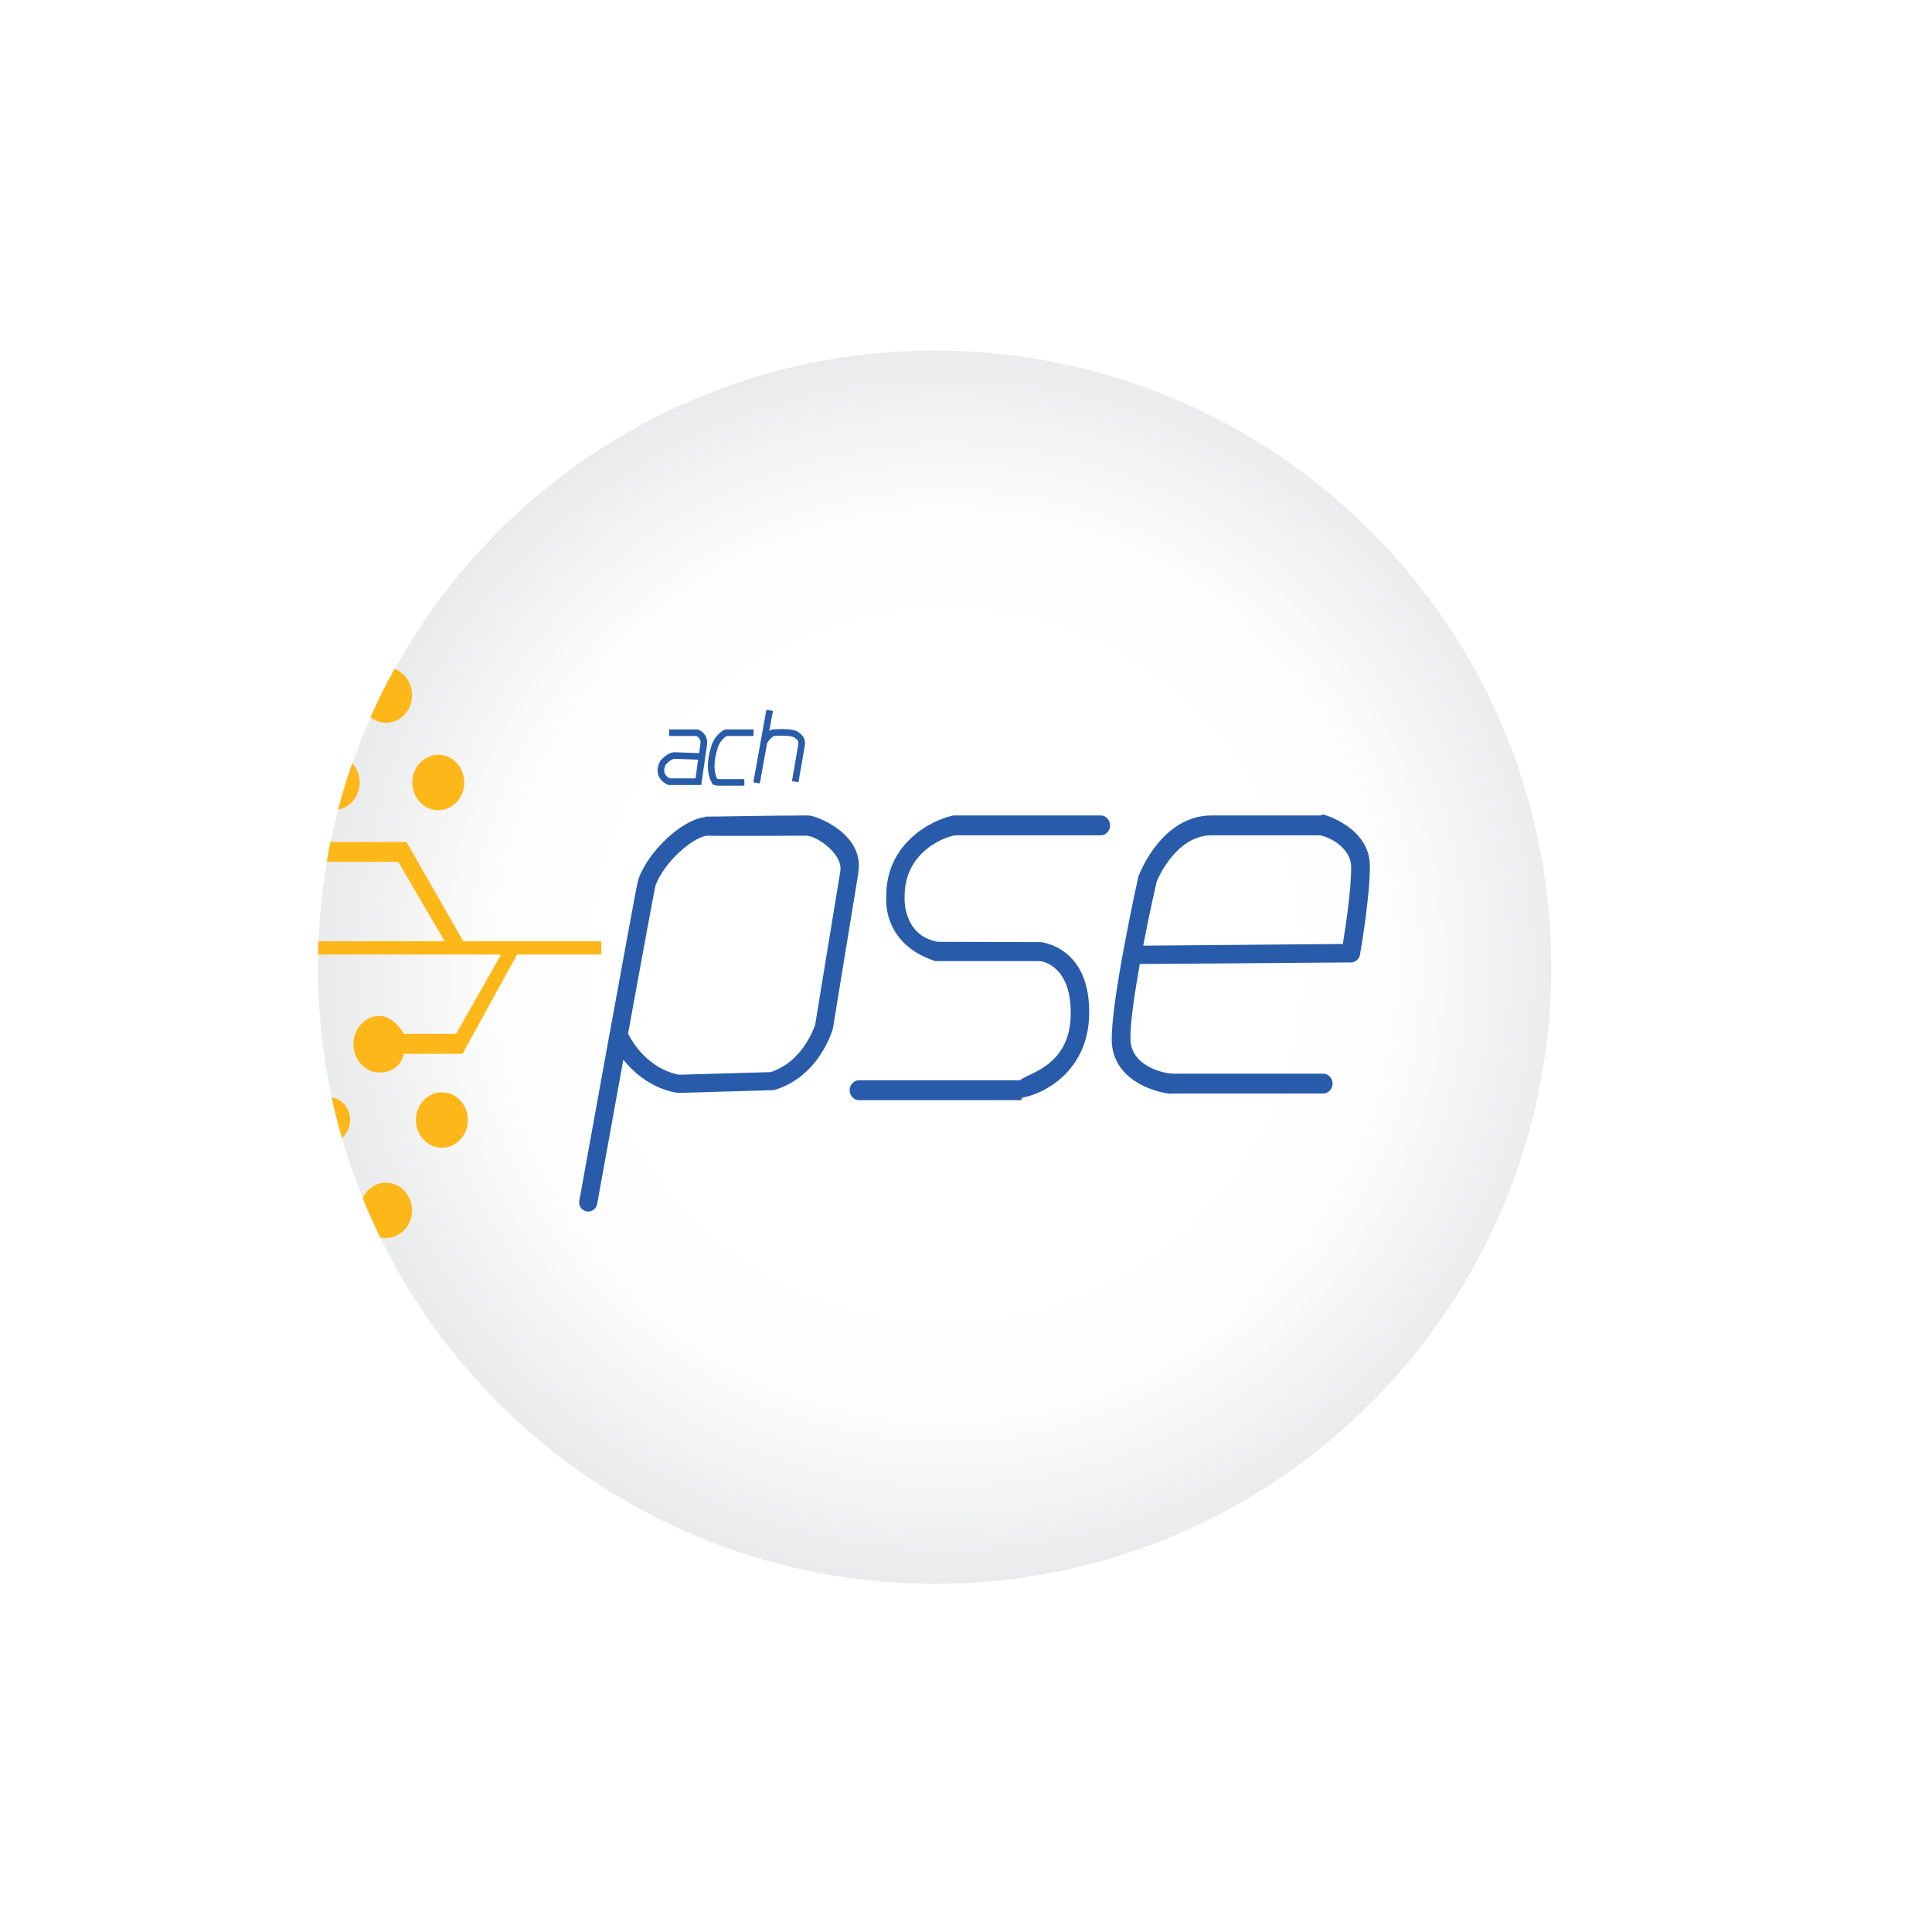
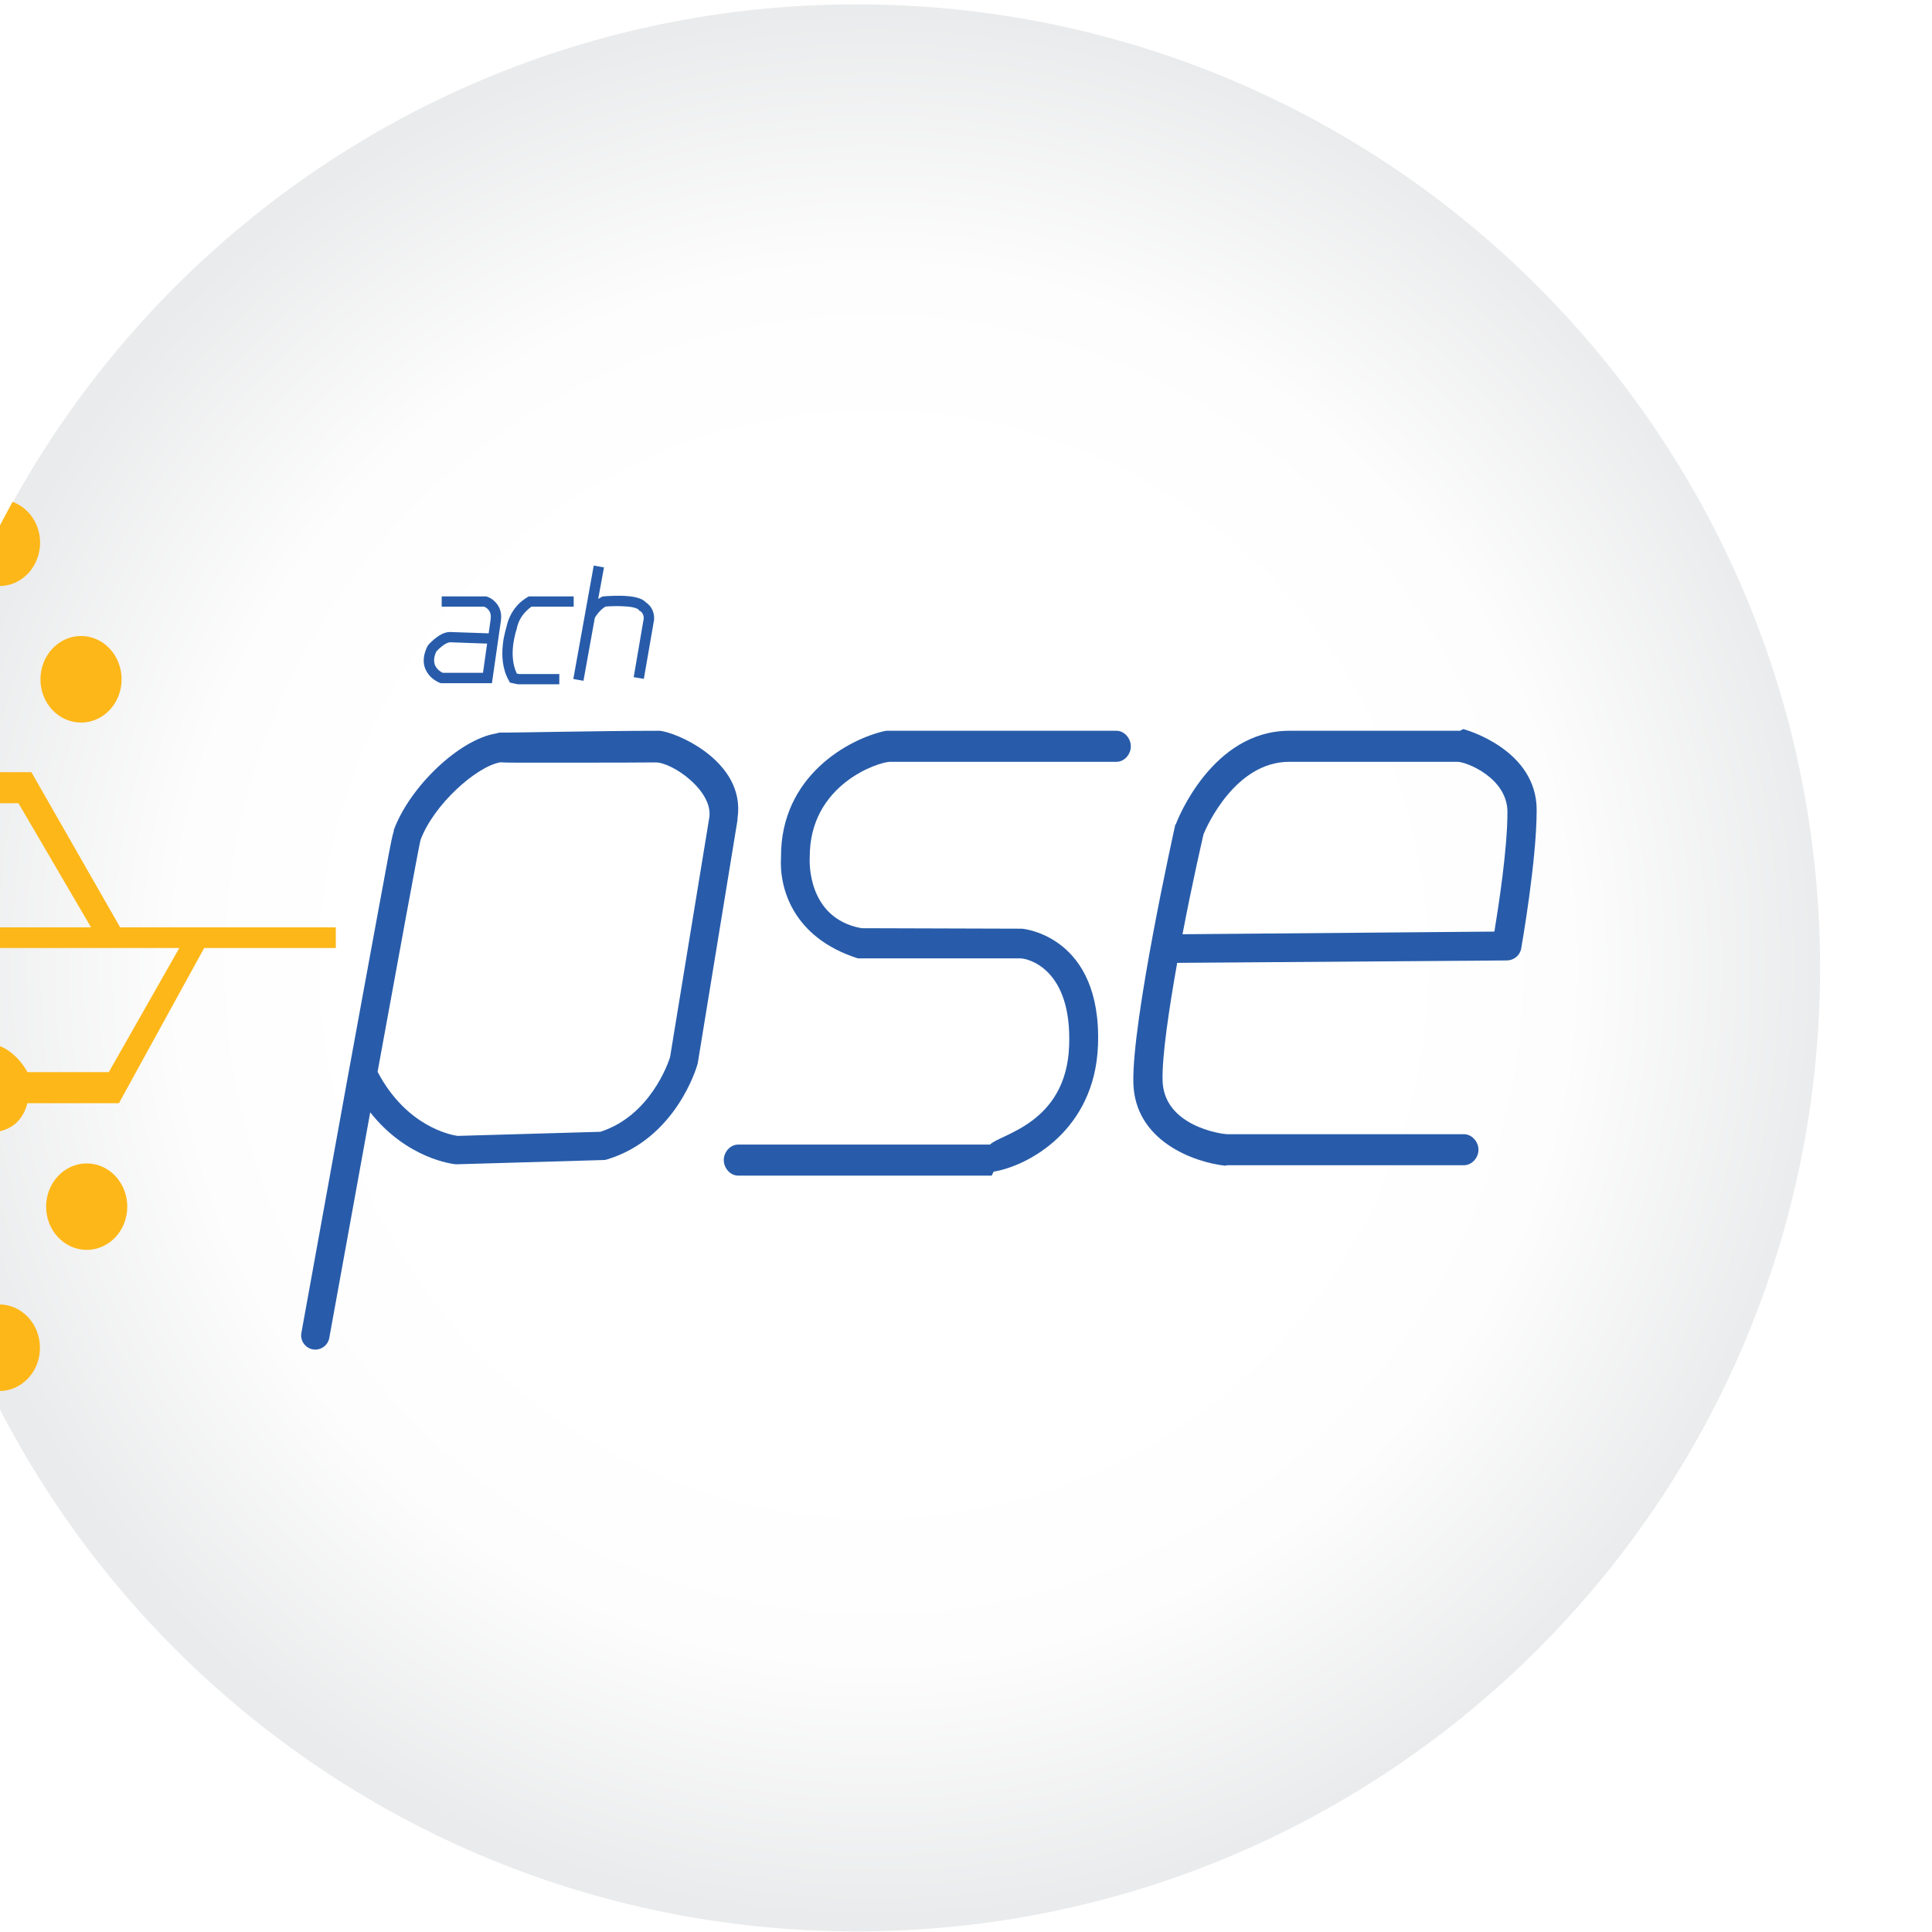
- <svg xmlns="http://www.w3.org/2000/svg" width="25" height="25" viewBox="0 0 25 25" fill="none">
+ <svg xmlns="http://www.w3.org/2000/svg" width="25" height="25" viewBox="5 4.5 16 16" fill="none">
  <g id="franchises/pse">
    <g id="Vector">
      <path d="M12.094 20.495C16.501 20.495 20.073 16.922 20.073 12.515C20.073 8.109 16.501 4.536 12.094 4.536C7.687 4.536 4.114 8.109 4.114 12.515C4.114 16.922 7.687 20.495 12.094 20.495Z" fill="url(#paint0_radial_5487_20276)" />
      <path d="M14.246 10.552H12.357C12.348 10.552 12.34 10.551 12.332 10.553C12.031 10.618 11.465 10.925 11.468 11.596C11.452 11.854 11.565 12.265 12.105 12.437C12.107 12.437 13.451 12.437 13.451 12.437C13.511 12.437 13.879 12.521 13.854 13.162C13.83 13.809 13.278 13.893 13.199 13.979H11.113C11.047 13.979 10.994 14.041 10.994 14.107C10.994 14.173 11.047 14.236 11.113 14.236H13.211C13.217 14.236 13.224 14.204 13.231 14.203C13.517 14.154 14.066 13.86 14.093 13.158C14.127 12.249 13.47 12.191 13.463 12.191C13.464 12.191 12.134 12.187 12.134 12.187C11.68 12.104 11.704 11.622 11.706 11.601C11.706 11.598 11.706 11.605 11.706 11.602C11.701 10.994 12.28 10.809 12.371 10.809H14.246C14.312 10.809 14.365 10.747 14.365 10.681C14.365 10.615 14.312 10.552 14.246 10.552Z" fill="#285CAA" />
      <path d="M17.122 10.539C17.111 10.536 17.1 10.552 17.089 10.552H15.677C15.038 10.552 14.75 11.292 14.738 11.325C14.736 11.33 14.734 11.326 14.733 11.331C14.718 11.398 14.374 12.953 14.386 13.467C14.397 13.95 14.889 14.126 15.148 14.154C15.152 14.154 15.156 14.15 15.161 14.15H17.123C17.19 14.15 17.244 14.088 17.244 14.022C17.244 13.955 17.19 13.893 17.123 13.893H15.168C15.107 13.893 14.636 13.821 14.628 13.447C14.623 13.246 14.68 12.862 14.749 12.474L17.48 12.454C17.538 12.453 17.588 12.412 17.598 12.355C17.603 12.325 17.726 11.627 17.726 11.208C17.726 10.71 17.147 10.546 17.122 10.539ZM17.376 12.215L14.793 12.237C14.873 11.816 14.953 11.471 14.967 11.409C14.995 11.34 15.232 10.809 15.677 10.809H17.07C17.145 10.809 17.484 10.943 17.484 11.225C17.484 11.534 17.41 12.005 17.376 12.215Z" fill="#285CAA" />
      <path d="M11.108 11.276C11.179 10.794 10.57 10.552 10.457 10.552H10.456C9.965 10.552 9.22 10.569 9.142 10.567C9.132 10.566 9.121 10.572 9.11 10.574C8.806 10.622 8.393 11.014 8.26 11.377L8.262 11.38C8.249 11.42 8.237 11.482 8.219 11.576C8.198 11.69 8.168 11.852 8.132 12.046C8.06 12.434 7.966 12.952 7.871 13.469C7.683 14.504 7.496 15.538 7.496 15.538C7.484 15.602 7.527 15.663 7.59 15.675C7.598 15.676 7.605 15.677 7.611 15.677C7.667 15.677 7.717 15.637 7.727 15.58C7.806 15.143 7.936 14.427 8.066 13.712C8.372 14.099 8.754 14.14 8.773 14.142C8.778 14.142 8.782 14.142 8.787 14.142L9.994 14.107C10.005 14.107 10.015 14.106 10.024 14.103C10.597 13.931 10.769 13.34 10.776 13.315C10.777 13.311 10.778 13.306 10.779 13.302L11.107 11.295C11.108 11.291 11.108 11.28 11.108 11.276ZM10.874 11.271L10.549 13.256C10.532 13.309 10.382 13.741 9.972 13.873L8.789 13.907C8.735 13.899 8.366 13.831 8.127 13.376C8.301 12.421 8.461 11.55 8.482 11.458C8.591 11.163 8.946 10.847 9.144 10.813C9.189 10.816 9.251 10.816 9.336 10.816C9.461 10.816 9.627 10.816 9.793 10.816C10.068 10.816 10.343 10.815 10.429 10.814C10.569 10.813 10.908 11.05 10.874 11.271Z" fill="#285CAA" />
      <path d="M5.671 10.484C5.857 10.484 6.007 10.324 6.007 10.126C6.007 9.928 5.857 9.767 5.671 9.767C5.486 9.767 5.335 9.928 5.335 10.126C5.335 10.324 5.486 10.484 5.671 10.484Z" fill="#FDB718" />
      <path d="M5.332 8.994C5.332 8.837 5.236 8.704 5.104 8.656C4.992 8.859 4.889 9.066 4.794 9.279C4.851 9.325 4.92 9.353 4.996 9.353C5.182 9.353 5.332 9.192 5.332 8.994Z" fill="#FDB718" />
      <path d="M4.654 10.126C4.654 10.028 4.617 9.941 4.558 9.876C4.489 10.073 4.427 10.274 4.374 10.478C4.532 10.449 4.654 10.303 4.654 10.126Z" fill="#FDB718" />
      <path d="M5.718 14.851C5.904 14.851 6.054 14.691 6.054 14.493C6.054 14.295 5.904 14.135 5.718 14.135C5.533 14.135 5.382 14.295 5.382 14.493C5.382 14.691 5.533 14.851 5.718 14.851Z" fill="#FDB718" />
      <path d="M4.531 14.493C4.531 14.344 4.427 14.221 4.292 14.201C4.33 14.378 4.374 14.553 4.424 14.725C4.489 14.671 4.531 14.588 4.531 14.493Z" fill="#FDB718" />
      <path d="M5.331 15.662C5.331 15.464 5.18 15.303 4.994 15.303C4.862 15.303 4.749 15.386 4.694 15.505C4.763 15.677 4.839 15.845 4.92 16.011C4.944 16.017 4.969 16.02 4.994 16.02C5.18 16.02 5.331 15.86 5.331 15.662Z" fill="#FDB718" />
      <path d="M5.901 13.379H5.227C5.183 13.293 5.058 13.146 4.909 13.146C4.723 13.146 4.573 13.314 4.573 13.512C4.573 13.71 4.723 13.878 4.909 13.878C5.058 13.878 5.183 13.807 5.227 13.636H5.985L6.691 12.351H7.781V12.18H5.995L5.26 10.895H4.276C4.258 10.98 4.243 11.066 4.228 11.152H5.153L5.754 12.18H4.12C4.117 12.237 4.115 12.294 4.114 12.351H6.485L5.901 13.379Z" fill="#FDB718" />
      <path fill-rule="evenodd" clip-rule="evenodd" d="M9.748 10.123L9.917 9.184L10.002 9.199L9.954 9.46C9.964 9.454 9.974 9.448 9.984 9.443L9.991 9.44L9.999 9.439L10.003 9.481C9.999 9.439 9.999 9.439 9.999 9.439L9.999 9.439L10 9.439L10.002 9.439C10.004 9.438 10.007 9.438 10.011 9.438C10.019 9.437 10.03 9.436 10.044 9.436C10.071 9.434 10.107 9.433 10.146 9.434C10.184 9.435 10.226 9.438 10.262 9.446C10.28 9.45 10.298 9.456 10.314 9.463C10.327 9.47 10.34 9.478 10.351 9.491C10.353 9.492 10.355 9.493 10.357 9.494C10.364 9.5 10.373 9.508 10.383 9.519C10.402 9.543 10.419 9.579 10.417 9.629L10.417 9.632L10.332 10.122L10.248 10.108L10.331 9.623C10.332 9.597 10.323 9.582 10.316 9.573C10.312 9.569 10.309 9.565 10.306 9.563C10.305 9.562 10.303 9.562 10.303 9.562L10.294 9.557L10.288 9.548C10.287 9.548 10.285 9.545 10.277 9.541C10.268 9.537 10.257 9.533 10.243 9.53C10.215 9.524 10.18 9.521 10.144 9.52C10.108 9.519 10.074 9.52 10.048 9.521C10.036 9.522 10.025 9.523 10.018 9.523C10.017 9.523 10.016 9.523 10.015 9.523C9.989 9.538 9.967 9.56 9.95 9.582C9.941 9.593 9.934 9.603 9.93 9.611C9.928 9.613 9.927 9.615 9.926 9.617L9.832 10.138L9.748 10.123ZM9.01 9.524H8.658V9.439H9.024L9.03 9.44L9.018 9.482C9.03 9.44 9.03 9.44 9.03 9.44L9.031 9.441L9.031 9.441L9.033 9.441C9.034 9.442 9.036 9.442 9.038 9.443C9.042 9.445 9.047 9.447 9.054 9.45C9.066 9.456 9.083 9.466 9.098 9.482C9.132 9.514 9.159 9.566 9.148 9.643L9.074 10.158H8.65L8.643 10.155L8.658 10.115C8.643 10.155 8.643 10.155 8.643 10.155L8.643 10.155L8.642 10.155L8.64 10.154C8.638 10.153 8.636 10.152 8.633 10.151C8.627 10.148 8.62 10.145 8.611 10.139C8.594 10.129 8.571 10.113 8.552 10.089C8.532 10.064 8.515 10.032 8.51 9.992C8.506 9.951 8.514 9.905 8.539 9.854L8.541 9.85L8.544 9.846L8.577 9.873C8.544 9.846 8.544 9.846 8.544 9.846L8.544 9.845L8.545 9.844C8.546 9.843 8.547 9.842 8.548 9.841C8.551 9.838 8.555 9.833 8.559 9.828C8.569 9.819 8.582 9.805 8.598 9.792C8.614 9.779 8.633 9.765 8.654 9.754C8.674 9.743 8.699 9.734 8.726 9.734H8.727L9.047 9.745L9.063 9.631L9.063 9.63C9.07 9.583 9.054 9.558 9.039 9.543C9.031 9.535 9.022 9.53 9.015 9.527C9.013 9.526 9.012 9.525 9.01 9.524ZM9.034 9.83L8.726 9.819C8.718 9.82 8.707 9.823 8.693 9.83C8.68 9.837 8.666 9.847 8.653 9.858C8.64 9.868 8.629 9.879 8.622 9.887C8.618 9.891 8.615 9.894 8.613 9.896C8.596 9.933 8.593 9.961 8.596 9.982C8.598 10.004 8.607 10.021 8.618 10.034C8.63 10.049 8.644 10.059 8.655 10.066C8.66 10.069 8.664 10.071 8.667 10.072H9L9.034 9.83ZM9.381 9.439H9.751V9.524H9.402C9.4 9.526 9.398 9.527 9.395 9.529C9.385 9.536 9.371 9.547 9.356 9.563C9.325 9.594 9.291 9.642 9.278 9.713L9.277 9.716L9.276 9.72L9.276 9.72L9.275 9.721C9.275 9.723 9.274 9.725 9.273 9.728C9.271 9.735 9.269 9.744 9.266 9.755C9.26 9.779 9.253 9.812 9.249 9.849C9.241 9.921 9.245 10.005 9.28 10.078L9.298 10.082H9.632V10.167H9.288L9.223 10.153L9.214 10.136C9.158 10.038 9.155 9.925 9.164 9.84C9.168 9.798 9.176 9.761 9.183 9.734C9.186 9.721 9.189 9.71 9.191 9.703C9.192 9.699 9.193 9.696 9.194 9.694L9.194 9.694C9.212 9.605 9.255 9.543 9.294 9.503C9.314 9.483 9.333 9.468 9.347 9.459C9.354 9.454 9.36 9.45 9.364 9.448C9.366 9.446 9.368 9.445 9.369 9.445L9.371 9.444L9.371 9.443L9.372 9.443C9.372 9.443 9.372 9.443 9.391 9.482L9.372 9.443L9.381 9.439Z" fill="#285CAA" />
    </g>
  </g>
  <defs>
    <radialGradient id="paint0_radial_5487_20276" cx="0" cy="0" r="1" gradientUnits="userSpaceOnUse" gradientTransform="translate(12.2365 12.4868) scale(7.97943)">
      <stop offset="0.316" stop-color="white" />
      <stop offset="0.531" stop-color="white" />
      <stop offset="0.729" stop-color="#FDFDFD" />
      <stop offset="1" stop-color="#EAEBEC" />
    </radialGradient>
  </defs>
</svg>
